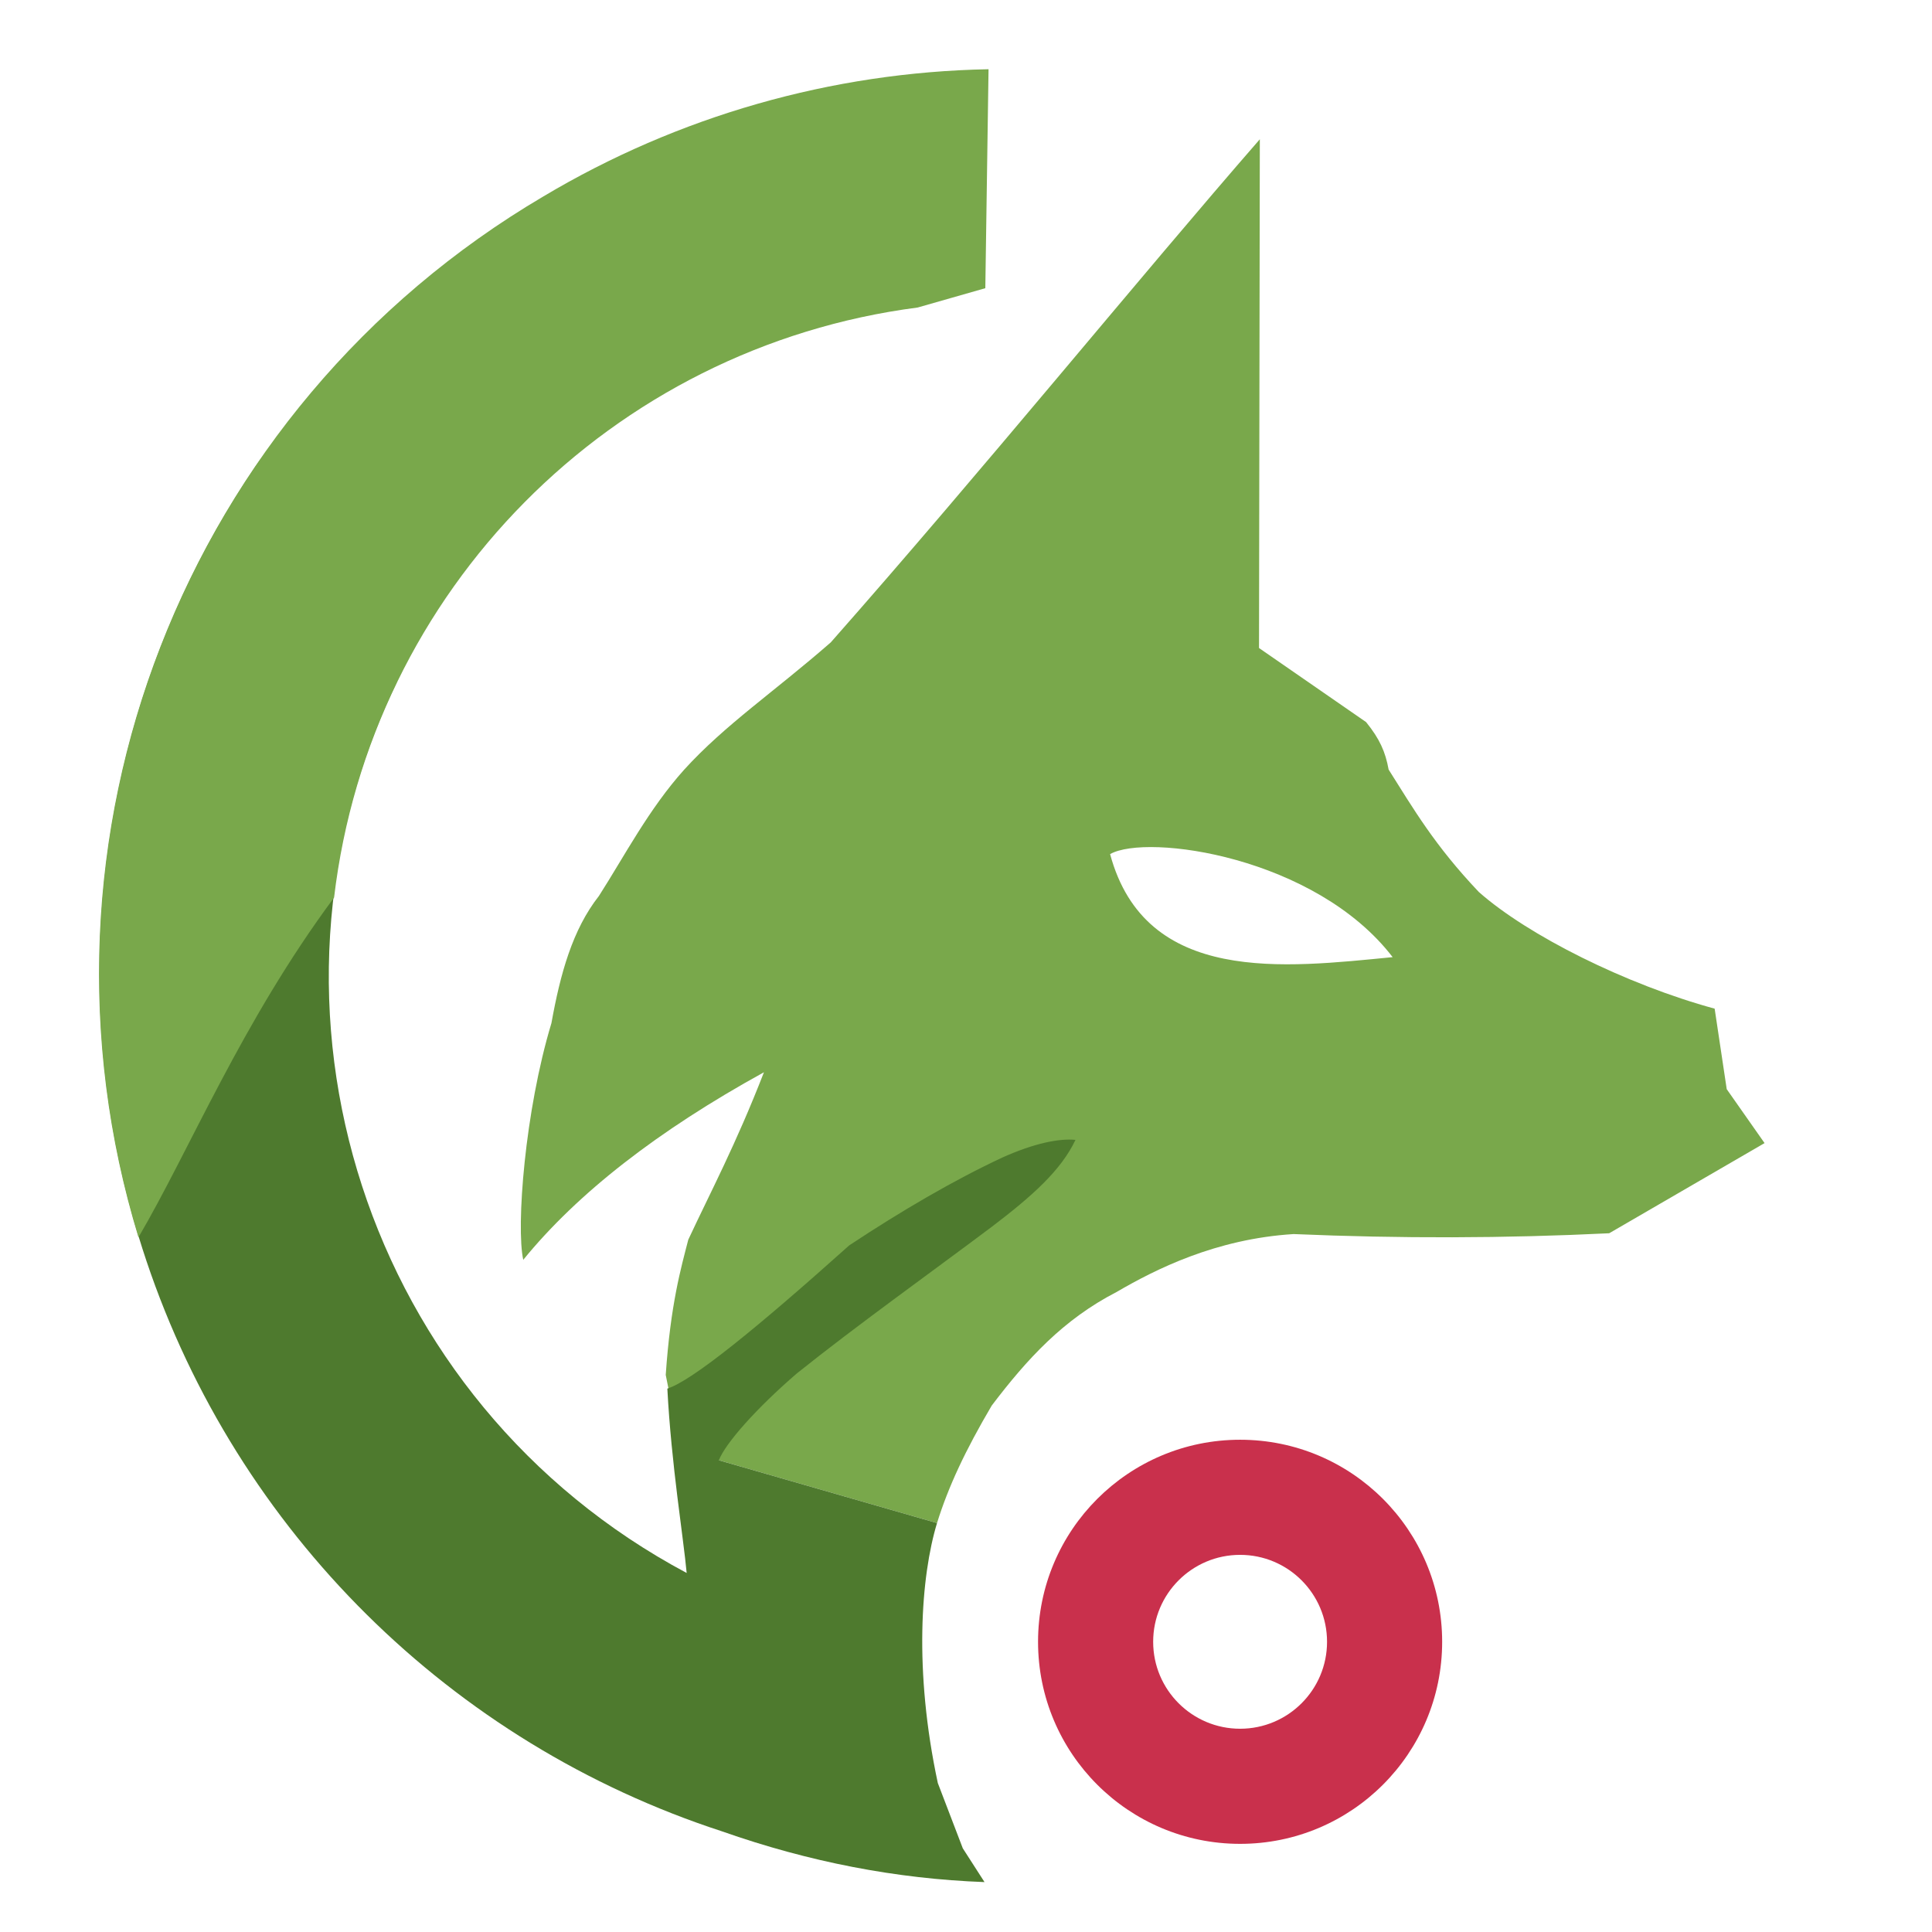
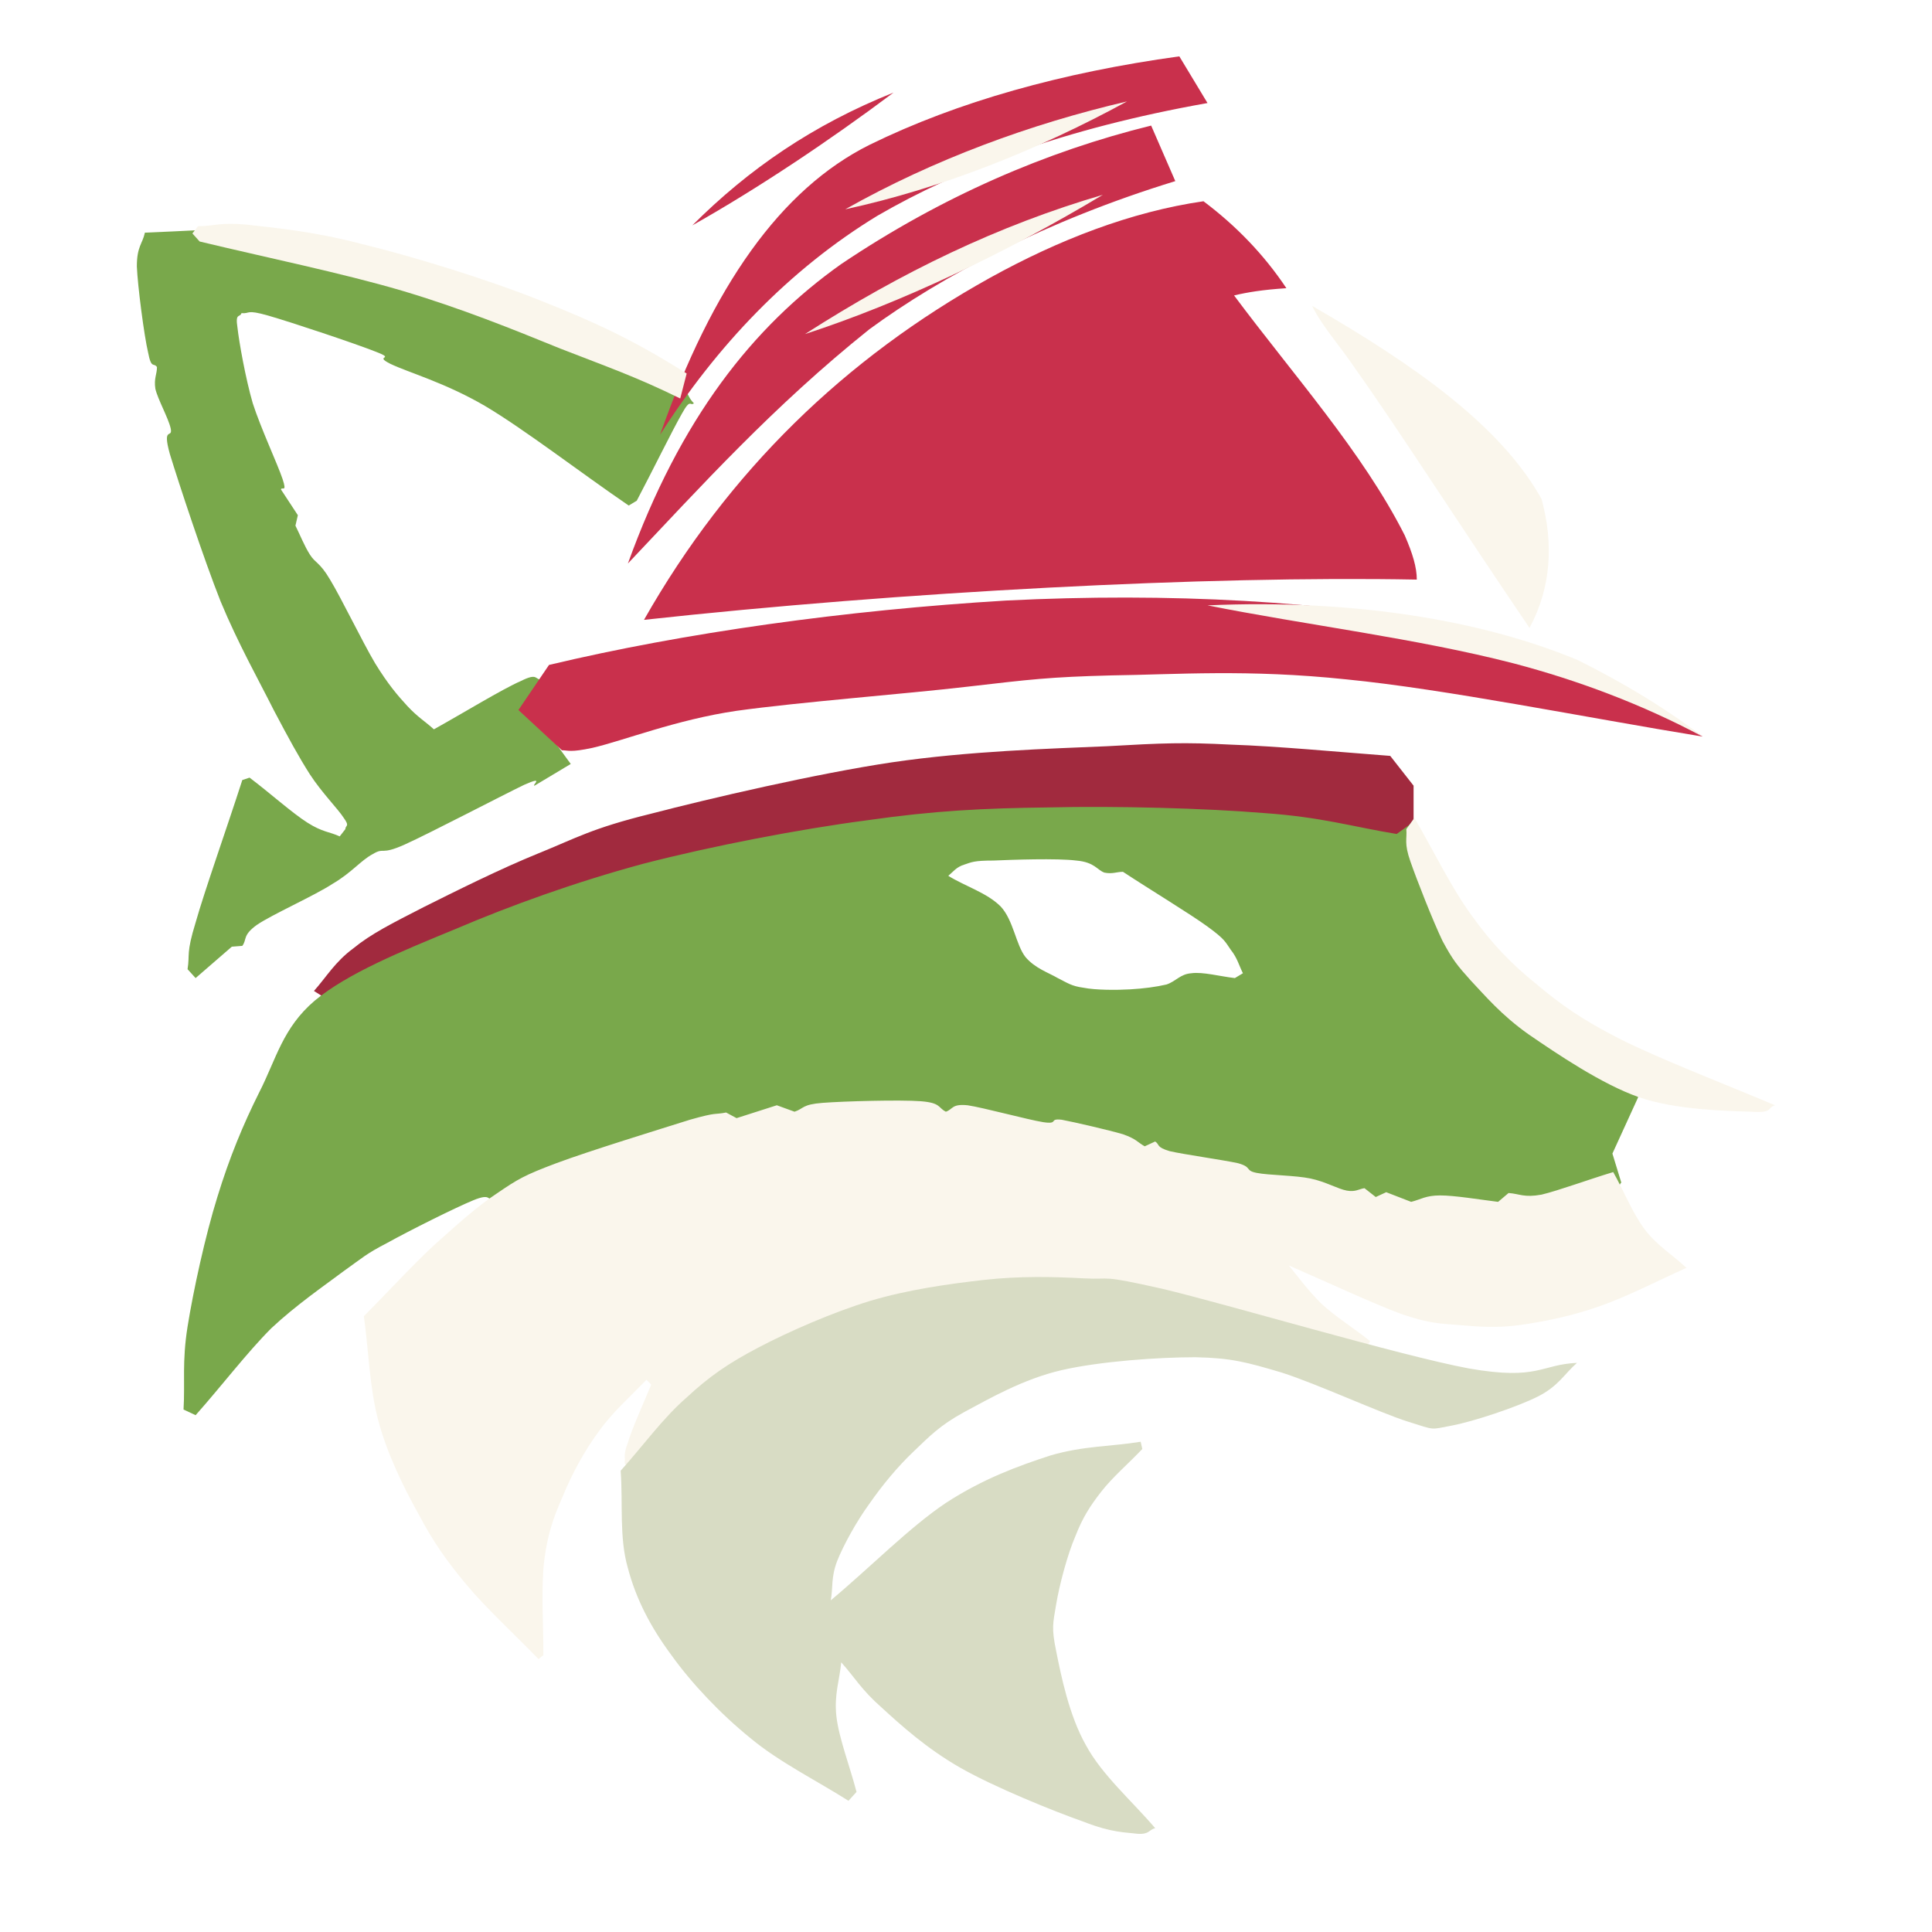
- <svg xmlns="http://www.w3.org/2000/svg" viewBox="0 0 240 240" role="img" aria-label="BuilderFox mark: a fox head in profile inside a sweeping crescent arc, with a crimson ring accent below the jaw">
-   <path fill="#79A84B" fill-rule="evenodd" d="     M 156.5 17.3     L 156.4 80.5     L 169.7 89.7     C 171.4 91.8 172.1 93.4 172.5 95.6     C 175.6 100.5 178.2 105 183.7 110.8     C 189.8 116.2 202 122.3 213 125.3     L 214.5 135.3     L 219.2 142     L 199.9 153.2     Q 180.5 154.15 160.7 153.3     C 151 153.9 143.5 157.7 138.7 160.5     C 132.1 163.9 127.6 168.8 123.2 174.6     C 119.9 180.2 117.8 184.7 116.4 189.2     L 89.3 181.4     L 83.8 176.3     L 82.7 170.8     C 83.3 162 84.6 157.5 85.5 154     C 88.3 148 91.4 142.2 94.9 133.2     Q 75.1 144.1 65 156.5     C 64.1 152.4 65.2 138 68.5 127.1     C 69.6 121 71.1 115.5 74.4 111.3     C 77.6 106.3 80.6 100.5 85 95.6     C 90.1 90 96.1 86 103.2 79.8     C 122 58.5 141.6 34.4 156.5 17.3     Z     M 137.9 106.1     C 142.5 103.5 163.4 106.4 173 118.9     C 159.6 120.2 142.3 122.4 137.9 106.1     Z" />
-   <path fill="#4E7A2E" d="     M 49.3 84.7     A 83.88 83.88 0 0 0 85.3 195.4     C 84.9 191 83.4 182 82.9 172.5     C 86 171.5 94 165 105.5 154.7     C 112 150.4 118.5 146.6 124.5 143.8     C 128.5 142 131.6 141.4 133.6 141.6     C 131.8 145.4 128.2 148.6 123.2 152.4     C 115.2 158.4 106.5 164.6 99 170.6     C 94 174.9 90.1 179.3 89.3 181.4     L 116.4 189.2     C 114.4 195.8 113.5 207.5 116.5 221.5     L 119.6 229.6     L 122.3 233.8     Q 105.9 233.2 89.7 227.5     A 112.06 112.06 0 0 1 32.4 57     Z" />
-   <path fill="#79A84B" d="     M 122.8 8.6     A 112.06 112.06 0 0 0 67.5 24.4     A 112.06 112.06 0 0 0 17.2 153.7     C 23.6 142.8 30 127 41.5 111.5     A 83.88 83.88 0 0 1 114 38.2     L 122.4 35.8     Z" />
-   <path fill="#C9304C" fill-rule="evenodd" d="     M 179.15 203.95 A 25.1 25.1 0 1 1 128.95 203.95 A 25.1 25.1 0 1 1 179.15 203.95 Z     M 164.85 203.95 A 10.8 10.8 0 1 1 143.25 203.95 A 10.8 10.8 0 1 1 164.85 203.95 Z" />
+ <svg xmlns="http://www.w3.org/2000/svg" viewBox="0 0 240 240" role="img">
+   <path fill="#A12A3E" fill-rule="evenodd" d="M137.5 92.7C144.5 92.3 147.1 92.2 152.9 92.5C158.8 92.7 166.1 93.4 172.7 93.9L175.6 97.6L175.6 102.5L174 104.4C168.3 103.6 163.2 102.4 157 101.9C150.7 101.3 144.6 100.8 136.4 101C128.1 101.1 115.1 102 107.7 102.8C100.2 103.5 97.2 104.2 91.5 105.4C85.9 106.7 79.4 108.2 73.6 110C67.8 111.8 62 113.9 56.6 116.3C51.1 118.7 46.1 121.7 40.9 124.3L39 123.1C40.6 121.3 41.6 119.5 43.9 117.8C46.1 116 48.7 114.7 52.6 112.7C56.4 110.8 62.2 107.9 66.9 106C71.6 104.1 73.5 102.9 80.8 101.1C88.1 99.2 101.4 96.1 110.8 94.7C120.3 93.3 130.5 93 137.5 92.7Z" />
+   <path fill="#79A84B" fill-rule="evenodd" d="M24.5 28.6C26.3 28.5 26.4 28.1 28.8 28.4C31.2 28.6 34.7 29.2 38.7 30.2C42.6 31.2 47.9 32.8 52.6 34.3C57.2 35.8 61.4 37.3 66.4 39.3C71.4 41.3 79.3 44.7 82.6 46.5C85.9 48.3 85 48.9 86.2 50.1C85.7 50.5 85.8 49.4 84.7 51.4C83.5 53.5 81 58.6 79.1 62.2L78.1 62.8C72.1 58.7 65.1 53.3 60.2 50.4C55.2 47.5 50.8 46.3 48.5 45.2C46.3 44.1 49.3 44.7 46.7 43.7C44.2 42.7 36.1 40 33.3 39.2C30.5 38.4 31.1 39 30 38.9C29.8 39.5 29.2 38.8 29.5 40.7C29.7 42.5 30.5 47 31.4 50.1C32.4 53.2 34.5 57.7 35.1 59.5C35.7 61.3 35 60.4 34.9 60.8L37 64L36.7 65.3C37.3 66.5 37.8 67.8 38.5 68.9C39.2 70 39.7 69.8 41 72C42.4 74.3 45 79.7 46.6 82.4C48.2 85 49.4 86.4 50.6 87.7C51.9 89.1 52.8 89.6 53.9 90.6C57.5 88.6 62.4 85.6 64.7 84.6C66.9 83.5 66.4 84.5 67.3 84.4L66.3 88.6L70.9 94.9L66.4 97.6C66 97.6 67.8 96.3 65.1 97.5C62.4 98.8 53.4 103.5 50.3 104.9C47.2 106.3 47.8 105.2 46.3 106.1C44.8 106.9 43.7 108.4 41.3 109.8C39 111.3 33.8 113.6 31.9 114.9C30.1 116.2 30.7 116.7 30.1 117.5L28.8 117.6L24.3 121.5L23.3 120.4C23.6 118.5 23.1 118.5 24.3 114.6C25.4 110.7 28.2 102.8 30.1 96.9L31 96.6C33.4 98.4 36.3 101 38.2 102.2C40.1 103.4 40.9 103.3 42.2 103.9L42.9 103C42.9 102.5 43.5 102.7 42.7 101.6C42 100.5 40 98.5 38.5 96.2C37.1 94 35.9 91.8 34 88.2C32.2 84.6 29.6 80 27.4 74.7C25.3 69.4 22.2 60 21.1 56.4C20.1 52.8 21.5 54.6 21.2 53.2C20.9 51.9 19.6 49.6 19.3 48.3C19.1 47 19.5 46.5 19.5 45.6C19.1 45 18.8 45.9 18.4 43.8C17.9 41.7 17.1 35.5 17 33.1C17 30.6 17.7 30.3 18 28.9C20.2 28.8 22.8 28.7 24.5 28.6ZM130.3 100.3C138.5 100.1 149.8 100.4 157 101C164.2 101.5 168 102.7 173.5 103.6L175.3 102.3C176.1 103.4 177.2 104.2 177.7 105.7C178.3 107.1 178.2 109.3 178.8 111C179.3 112.8 179.7 114 181 116C182.3 118 184.6 121.2 186.4 123.1C188.2 125.1 189.4 126.2 191.9 127.8C194.4 129.3 198.2 130.9 201.3 132.4L203.5 136.3L200.3 143.3L201.4 146.9C200.9 147.4 201.6 147.7 200 148.4C198.3 149.1 193.6 150.7 191.5 151.1C189.4 151.5 188.8 150.9 187.4 150.9L186.1 152C183.7 151.7 180.7 151.1 178.9 151.1C177.1 151.1 176.5 151.7 175.3 152L172.2 150.8L170.9 151.4L169.5 150.3C168.8 150.4 168.4 150.8 167.3 150.6C166.2 150.4 164.7 149.5 162.8 149.1C160.9 148.7 157.6 148.7 156.1 148.4C154.6 148.1 155.6 147.6 153.8 147.2C152 146.7 147 146.1 145.3 145.7C143.6 145.2 144.1 144.9 143.5 144.5L142.2 145.1C140.1 144.3 138.9 143.4 135.9 142.7C132.9 142.1 126.4 141.6 124.3 141.2C122.1 140.8 123.7 140.6 122.9 140.4C122.2 140.2 120.7 140 119.8 140C118.9 140.1 118.3 140.5 117.5 140.8L116.2 139.7C115 139.6 114.9 139.5 112.6 139.5C110.3 139.5 104.7 139.5 102.3 139.7C99.9 139.9 99.6 140.4 98.3 140.8L96.5 139.9L91.5 141.5L90.2 140.9C86.5 141.8 82.5 142.6 79 143.6C75.5 144.7 72.3 145.8 69.1 147.2C66 148.6 63.2 150.3 60.2 151.9L58.7 151.4L61.4 149.1C60.5 149.1 61 148.2 58.8 149.1C56.6 150 50.8 152.9 48.1 154.4C45.4 155.8 45.1 156.2 42.7 157.9C40.3 159.7 36.8 162.1 33.7 165C30.7 168 27.5 172.2 24.3 175.8L22.8 175.1C23 171.7 22.6 169.2 23.3 164.8C24 160.4 25.5 153.5 27 148.7C28.5 143.8 30.2 139.7 32.2 135.7C34.3 131.6 35.1 127.7 39.1 124.3C43.2 120.9 49.8 118.2 56.6 115.4C63.4 112.5 71.4 109.6 79.9 107.3C88.4 105.1 99.3 103 107.7 101.9C116.1 100.7 122.1 100.4 130.3 100.3ZM123.4 106.9C121 106.9 120.7 107.1 119.8 107.4C118.8 107.7 118.4 108.3 117.8 108.8C119.9 110.1 122.6 110.9 124.3 112.6C125.9 114.3 126.2 117.4 127.4 118.9C128.6 120.3 130.2 120.8 131.4 121.5C132.6 122.1 133.1 122.5 134.6 122.7C136.1 123 138.7 123 140.4 122.9C142.1 122.8 143.6 122.6 144.9 122.3C146.1 121.9 146.6 121 148 120.9C149.4 120.7 151.6 121.3 153.4 121.5L154.4 120.9C153.9 119.9 153.7 119 152.9 118C152.2 117 152.2 116.7 150 115.1C147.8 113.5 143 110.6 139.5 108.3C138.7 108.3 138.2 108.6 137.2 108.4C136.3 108.1 136 107.1 133.7 106.9C131.3 106.6 125.7 106.8 123.4 106.9Z" />
+   <path fill="#C9304C" fill-rule="evenodd" d="M80 77C90.5 58.5 105 44.5 123 34.5C131.5 29.8 140.5 26.3 149.5 25C153.5 28 157 31.6 159.8 35.8C156.8 36 155 36.3 153.3 36.7C160.6 46.5 169.3 56.2 174.5 66.5C175.5 68.8 176 70.5 176 72C150 71.5 112 73.5 80 77ZM64.4 88.2L68.2 82.6C85 78.6 105 75.8 125 74.6C145 73.6 165 74.6 182 78C192 80.2 203 85.5 211.5 91.5C196.8 89.1 179.5 85.6 167.3 84.4C155 83.1 146 83.8 138.1 83.9C130.3 84.1 128 84.4 120.2 85.3C112.5 86.2 99.4 87.2 91.5 88.3C84 89.4 77.5 92 73.6 92.9C70.8 93.5 70.6 93.2 69.8 93.2L64.4 88.2ZM78 70C87 60.5 96 50.5 108 40.9C117 34.3 130 27.4 146 22.5L143 15.6C130 18.8 117 24.4 104.5 32.8C93.5 40.6 84.5 52 78 70ZM82 54C89 43 98 33.5 109 26.8C119 21 132 16 150 12.8L146.5 7C132 9 119 12.6 108 18C97 23.5 88.5 35.5 82 54ZM86 28C93 21 101 15.5 111 11.5C103 17.5 94 23.5 86 28Z" />
+   <path fill="#FAF6EC" fill-rule="evenodd" d="M102.2 137C104.8 136.8 111.8 136.6 114.4 136.8C116.9 137 116.5 137.6 117.5 138.1C118.4 137.8 118.2 137.1 120.2 137.3C122.2 137.6 127.7 139.1 129.6 139.4C131.6 139.7 130.2 138.9 131.9 139.1C133.5 139.4 137.8 140.4 139.5 140.9C141.2 141.5 141.3 141.9 142.2 142.4L143.5 141.8C144.1 142.2 143.6 142.5 145.3 143C147 143.4 152 144.1 153.8 144.5C155.6 145 154.6 145.4 156.1 145.7C157.6 146 160.9 146 162.8 146.4C164.7 146.8 166.2 147.7 167.3 147.9C168.4 148.1 168.8 147.7 169.5 147.6L170.9 148.7L172.2 148.1L175.3 149.3C176.5 149 177.1 148.5 178.9 148.5C180.7 148.5 183.7 149 186.1 149.3L187.4 148.2C188.8 148.3 189.3 148.8 191.5 148.4C193.6 147.9 197.4 146.5 200.4 145.6C201.7 147.9 202.8 150.7 204.3 152.7C205.8 154.7 207.8 155.9 209.5 157.5C205.9 159.1 202.1 161.1 198.6 162.3C195.2 163.5 191.7 164.2 188.8 164.6C185.9 165 183.6 164.8 181.2 164.6C178.7 164.4 177.5 164.4 174 163.2C170.5 161.9 164.7 159.2 160.1 157.2C161.4 158.8 162.5 160.3 164.1 161.9C165.8 163.5 168.2 165 170.2 166.6L168.6 169C162.2 167.2 154.3 164.9 149.3 163.8C144.4 162.6 143.4 162.3 139 161.9C134.6 161.5 127.2 161.3 122.9 161.5C118.6 161.6 116.4 162.1 113.1 162.9C109.7 163.6 105.9 164.8 102.7 166C99.6 167.2 97.1 168.4 94.2 170C91.4 171.7 88.1 173.9 85.5 176C82.9 178.1 80.9 180.5 78.5 182.8L77.6 181.8C77.7 180.9 77.4 180.8 78 179.2C78.5 177.5 79.9 174.4 80.9 172L80.3 171.4C78.3 173.5 76.1 175.4 74.4 177.8C72.6 180.2 71 183.2 69.9 185.9C68.7 188.6 68 190.7 67.6 193.9C67.2 197.2 67.5 201.7 67.5 205.6L66.9 206.1C63.9 203 60.4 199.8 57.9 196.8C55.4 193.8 53.8 191.5 52 188.1C50.1 184.7 48.1 180.6 47 176.5C45.9 172.4 45.8 167.8 45.2 163.5C48.1 160.6 51.1 157.3 53.9 154.7C56.7 152.2 59.2 149.9 61.8 148.2C64.3 146.5 65.1 146 69.1 144.5C73.1 143 82.2 140.2 85.7 139.1C89.2 138.1 88.7 138.5 90.2 138.2L91.5 138.9L96.5 137.3L98.7 138.1C99.9 137.7 99.6 137.2 102.2 137Z" />
+   <path fill="#FAF6EC" fill-rule="evenodd" d="M163 38C176 45.5 186.5 53 191.5 62C193 67.5 192.7 73 190 78C181.5 65.5 173.5 53 168.5 46C166.5 43 164.2 40.5 163 38ZM150 75.2C168 74.4 184 77 196 82C203 85.5 208 88.8 211.5 91.5C204 87.5 196 84.5 188 82.4C176 79.3 162 77.6 150 75.2ZM100 41.5C112 33.8 124 28 137 24.2C125 31.4 112 37.6 100 41.5ZM105 26C116 19.8 128 15.4 140 12.6C129 18.6 117 23.4 105 26Z" />
+   <path fill="#FAF6EC" fill-rule="evenodd" d="M24.6 28.1C26.6 28.1 27.2 27.6 30.6 27.9C34 28.3 38.8 28.7 44.9 30.3C51.1 31.8 60.6 34.7 67.3 37.4C74.1 40.1 78.8 42.3 85.3 46.4L84.5 49.5C79 46.8 75.5 45.6 69.6 43.3C63.7 40.9 57.3 38.3 49.9 36.1C42.4 33.9 33.1 32 24.8 30L23.9 29L24.6 28.1Z" />
+   <path fill="#FAF6EC" fill-rule="evenodd" d="M175.7 101.6C178.1 105.7 180.3 110.3 182.8 113.7C185.3 117.2 187.7 119.7 190.8 122.2C193.9 124.8 196.4 126.6 201.3 129.1C206.3 131.6 214.1 134.6 220.5 137.3C219.5 137.6 220.3 138.3 217.5 138.1C214.6 138 208.2 137.9 203.6 136.3C199 134.7 193.4 130.9 189.9 128.5C186.5 126.1 184.5 123.7 182.7 121.8C181 119.9 180.5 119.3 179.2 116.9C178 114.4 176 109.3 175.2 107C174.4 104.7 174.8 104.3 174.7 103L175.7 101.6Z" />
+   <path fill="#D8DCC4" fill-rule="evenodd" d="M122.2 159C126.6 158.5 130.9 158.6 134.6 158.8C138.3 159 136.4 158.3 144.4 160.1C152.4 162 173.9 168.4 182.5 170C191.1 171.5 191.4 169.5 195.9 169.3C194.3 170.7 193.6 172.2 191 173.5C188.4 174.8 183 176.6 180.3 177.1C177.6 177.6 178.4 177.7 174.9 176.6C171.4 175.5 163.6 171.9 159.2 170.5C154.8 169.2 153 168.7 148.5 168.6C143.9 168.6 136.7 169.1 131.9 170.2C127.1 171.3 122.8 173.8 119.8 175.4C116.7 177.1 115.5 178.4 113.5 180.3C111.5 182.2 109.6 184.5 108 186.8C106.4 189 104.8 191.9 104 193.9C103.2 196 103.5 197.2 103.2 198.8C108 194.8 113 189.7 117.5 186.7C122.1 183.7 126.5 182.1 130.5 180.8C134.6 179.6 138 179.7 141.7 179.1L141.9 180C140.2 181.8 138.2 183.5 136.8 185.3C135.4 187.1 134.5 188.5 133.6 190.8C132.6 193.1 131.6 196.9 131.2 199.3C130.8 201.7 130.6 202.2 131.2 205.1C131.8 208.1 132.8 213.1 134.9 216.8C136.9 220.5 140.6 223.7 143.5 227.1C142.7 227.3 142.8 227.9 141.3 227.8C139.8 227.6 138.2 227.7 134.6 226.3C130.9 225 123.5 222 119.3 219.6C115.1 217.2 111.9 214.3 109.5 212.1C107 209.9 106.2 208.4 104.5 206.5C104.3 208.7 103.6 210.5 103.9 213.2C104.2 215.9 105.6 219.5 106.4 222.6L105.4 223.7C101.3 221.1 96.8 218.9 93.2 215.9C89.5 212.9 85.9 209.1 83.4 205.6C80.8 202.1 79 198.6 78 194.8C76.9 191 77.4 186.8 77.1 182.7C79.8 179.7 82.4 176.1 85.3 173.6C88.1 171 90.4 169.4 94.2 167.4C98 165.4 103.5 163 108.1 161.6C112.8 160.2 117.8 159.5 122.2 159Z" />
</svg>
